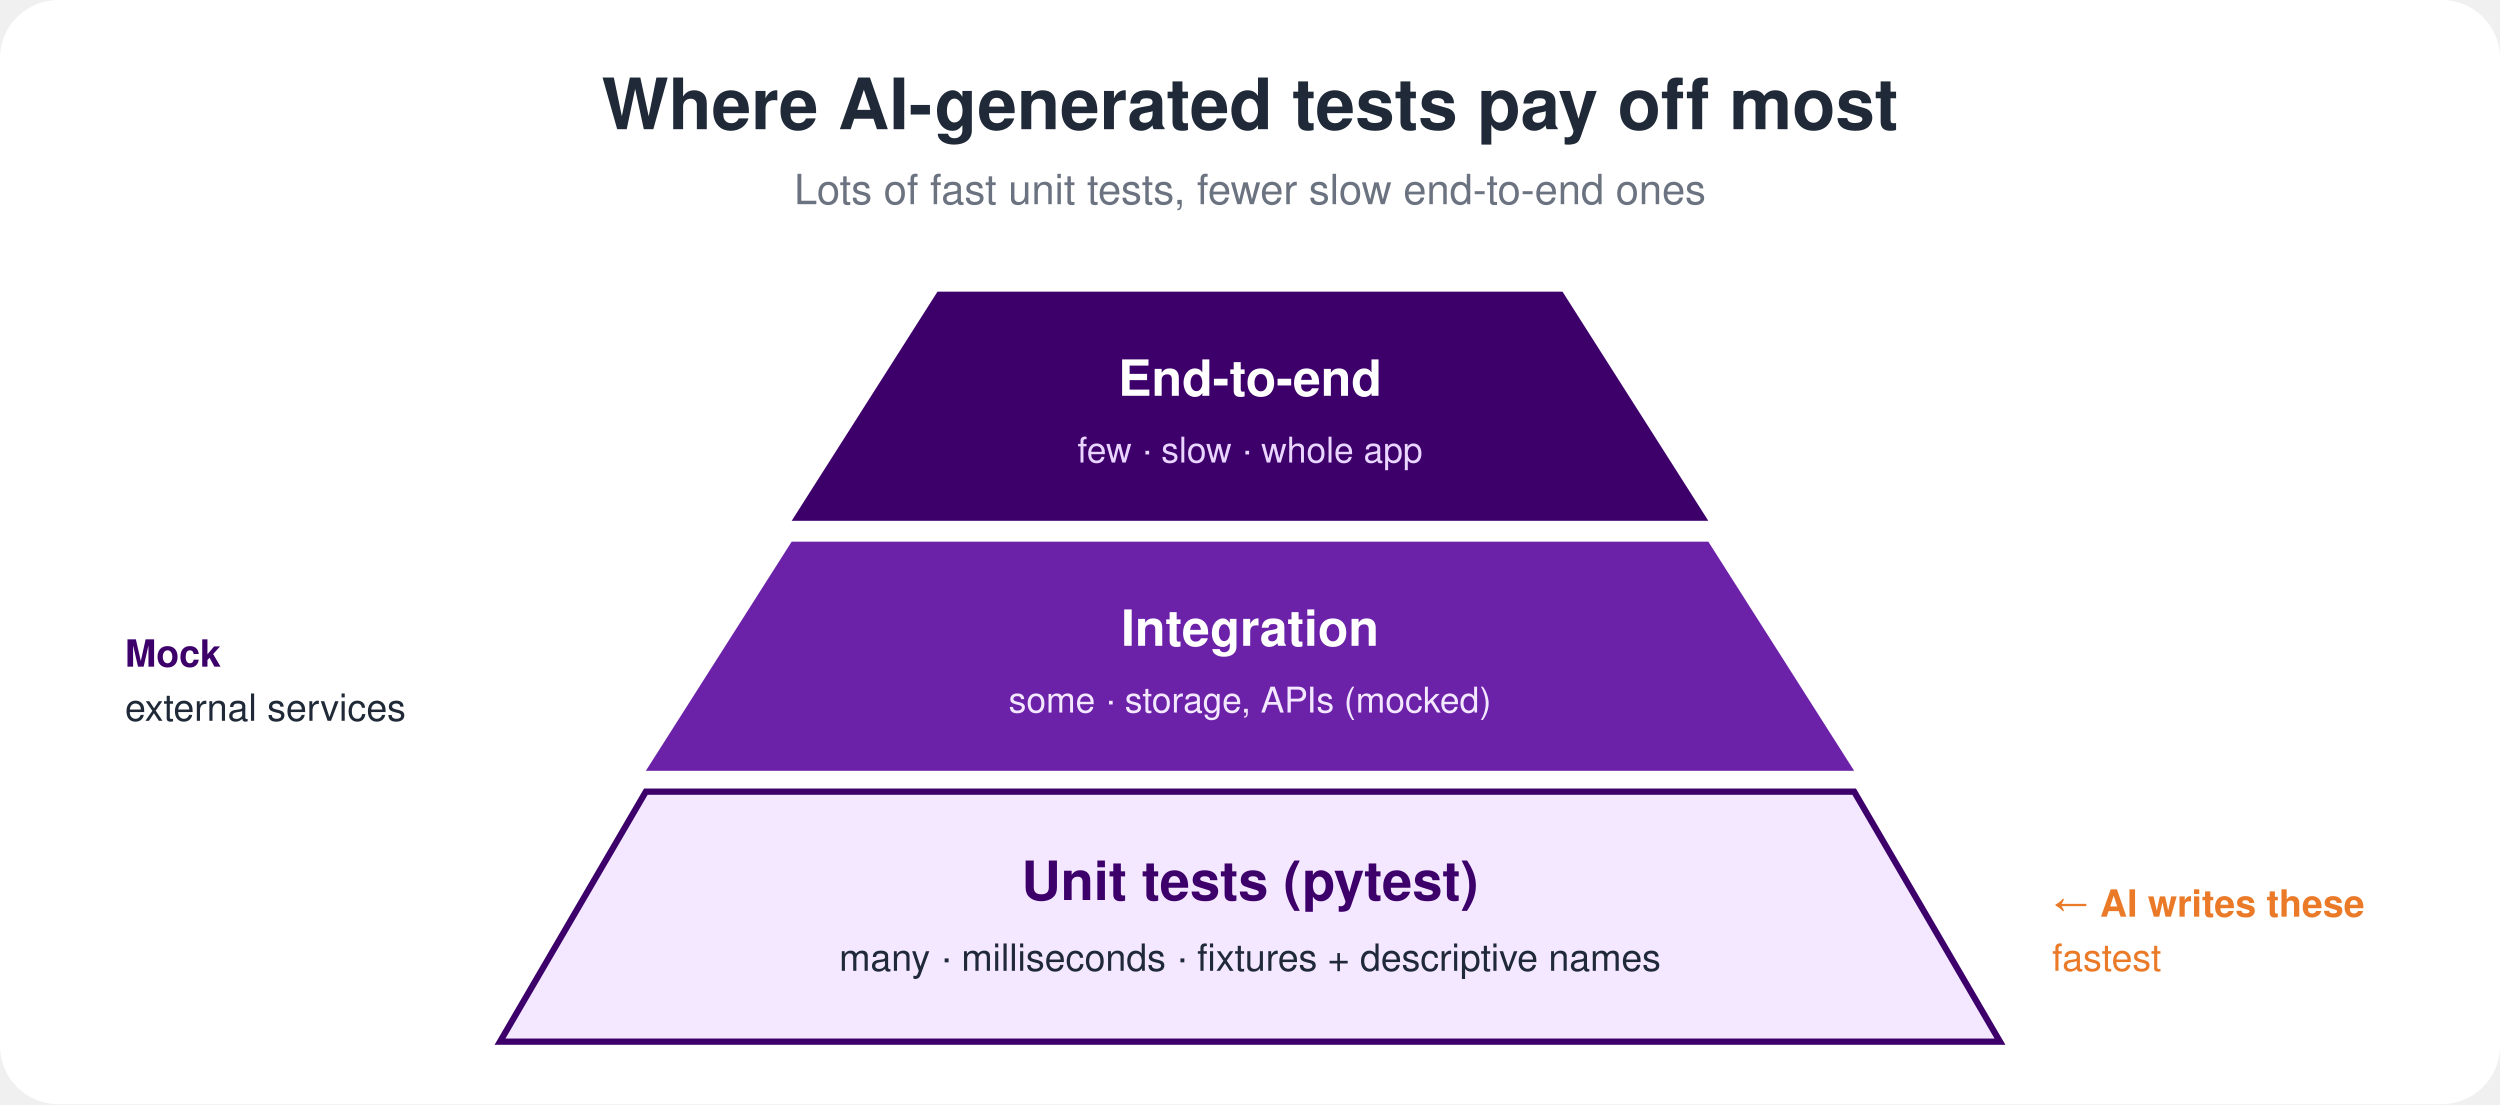
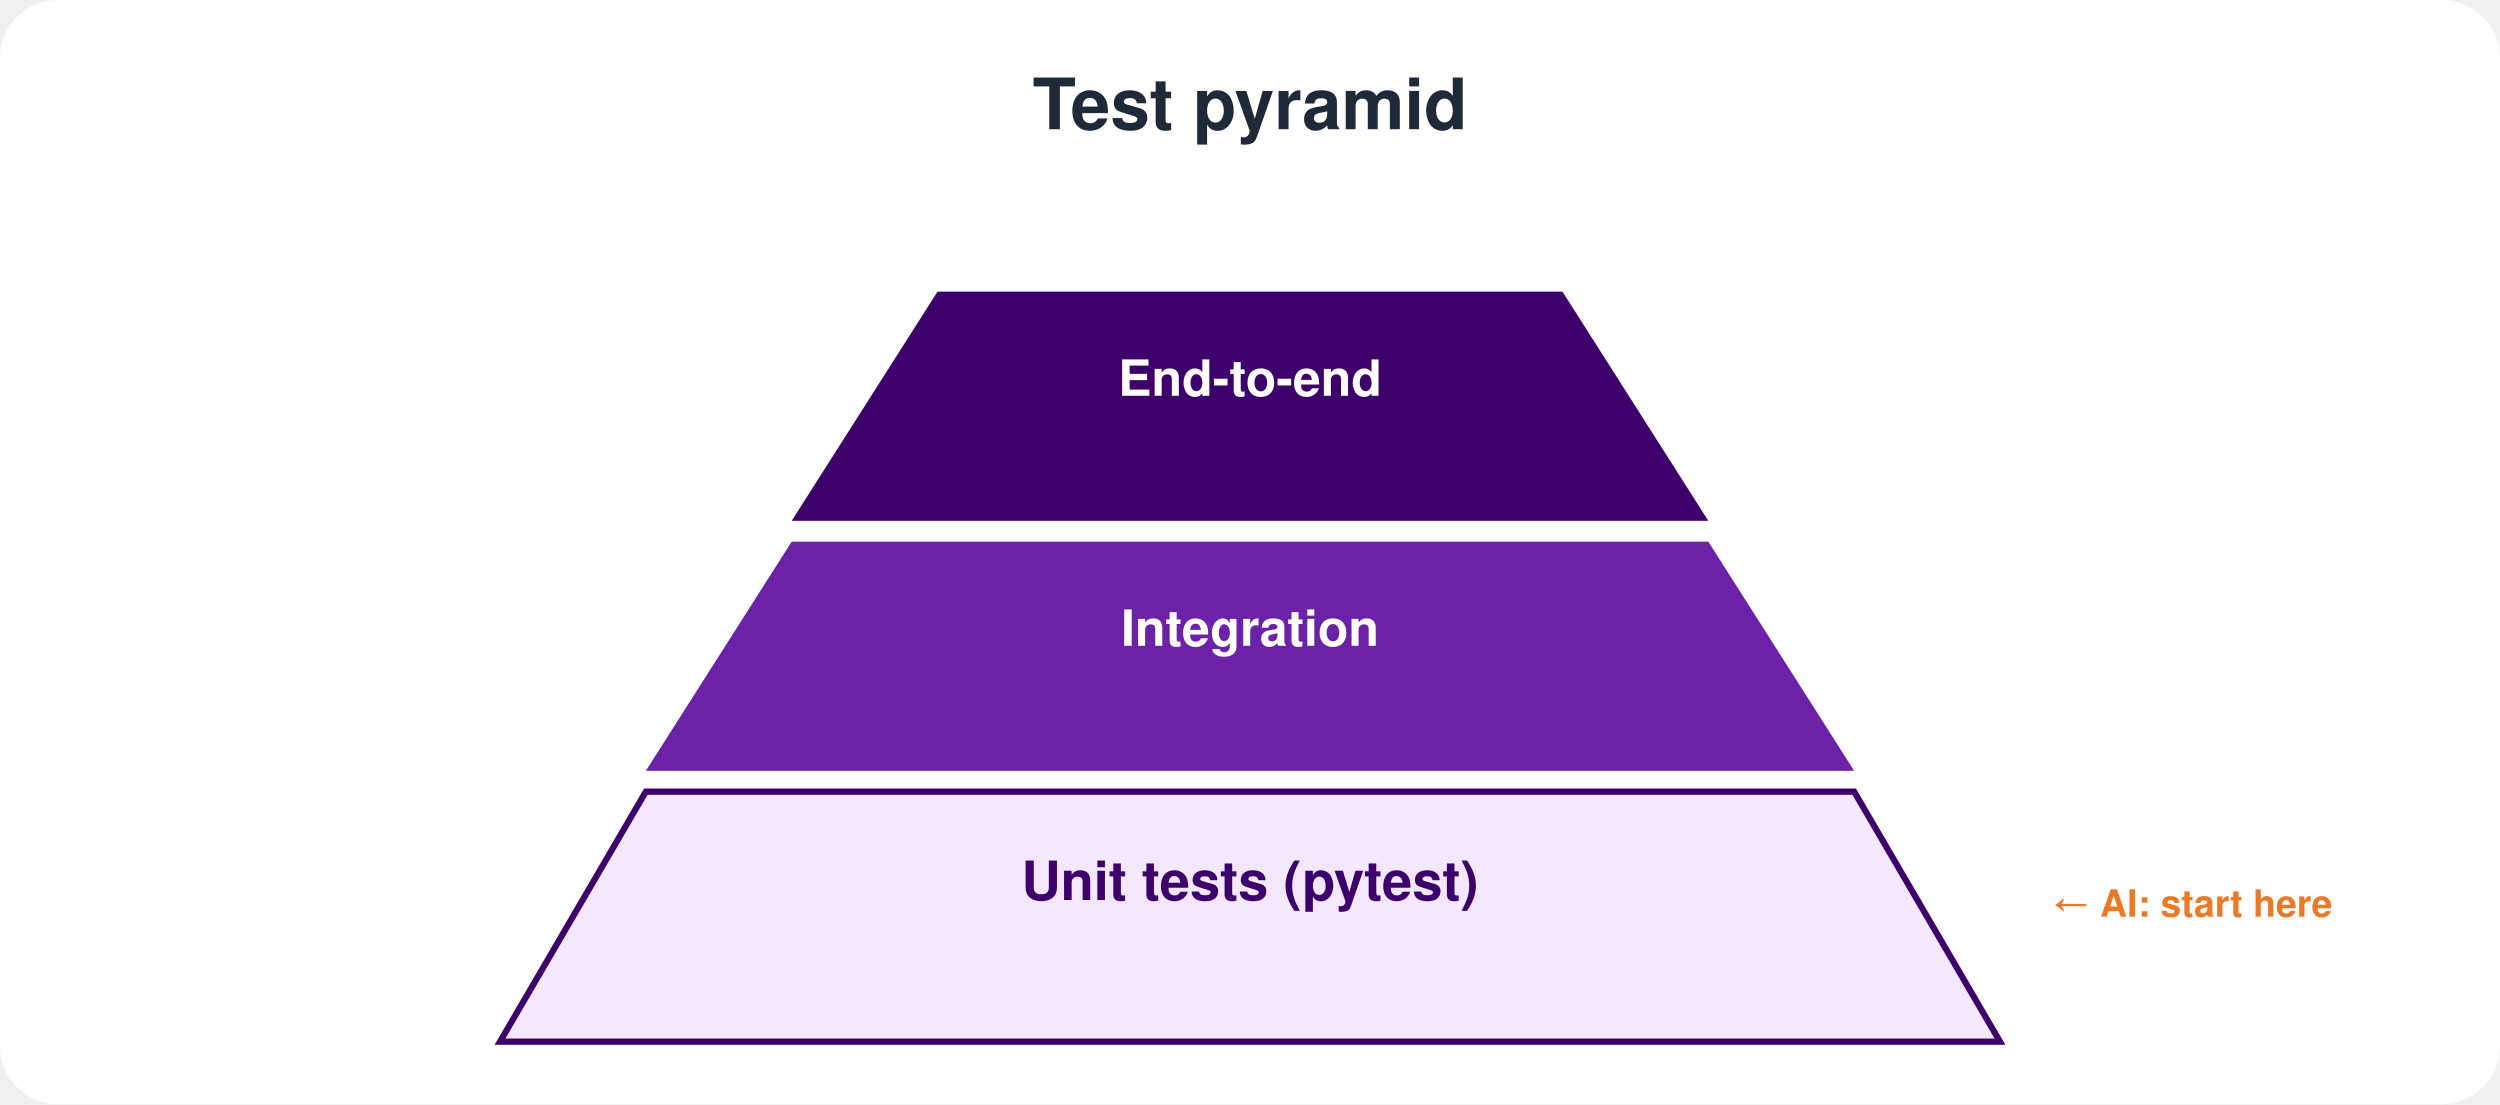
<svg xmlns="http://www.w3.org/2000/svg" width="1200" height="530" viewBox="0 0 1200 530" font-family="Helvetica, Arial, sans-serif">
  <rect width="1200" height="530" rx="28" fill="#ffffff" />
-   <text x="600" y="62" text-anchor="middle" font-size="34" font-weight="700" fill="#1f2937">Where AI-generated tests pay off most</text>
-   <text x="600" y="98" text-anchor="middle" font-size="20" fill="#6b7280">Lots of fast unit tests, fewer slow end-to-end ones</text>
+   <text x="600" y="62" text-anchor="middle" font-size="34" font-weight="700" fill="#1f2937">Test pyramid</text>
  <polygon points="450,140 750,140 820,250 380,250" fill="#3d006b" />
  <text x="600" y="190" text-anchor="middle" font-size="24" font-weight="700" fill="#fff">End-to-end</text>
-   <text x="600" y="222" text-anchor="middle" font-size="17" fill="#e9d5ff">few · slow · whole app</text>
  <polygon points="380,260 820,260 890,370 310,370" fill="#6b21a8" />
  <text x="600" y="310" text-anchor="middle" font-size="24" font-weight="700" fill="#fff">Integration</text>
-   <text x="600" y="342" text-anchor="middle" font-size="17" fill="#f3e8ff">some · storage, APIs (mocked)</text>
  <polygon points="310,380 890,380 960,500 240,500" fill="#f3e8ff" stroke="#3d006b" stroke-width="3" />
  <text x="600" y="432" text-anchor="middle" font-size="26" font-weight="700" fill="#3d006b">Unit tests (pytest)</text>
-   <text x="600" y="466" text-anchor="middle" font-size="18" fill="#1f2937">many · milliseconds · fixtures + descriptive names</text>
  <g font-size="18" fill="#1f2937">
-     <text x="985" y="440" fill="#ea7a28" font-weight="700">← AI writes these</text>
-     <text x="985" y="466" fill="#ea7a28">fastest</text>
-     <text x="60" y="320" font-weight="700" fill="#3d006b">Mock</text>
-     <text x="60" y="346">external services</text>
+     <text x="985" y="440" fill="#ea7a28" font-weight="700">← AI: start here</text>
  </g>
</svg>
